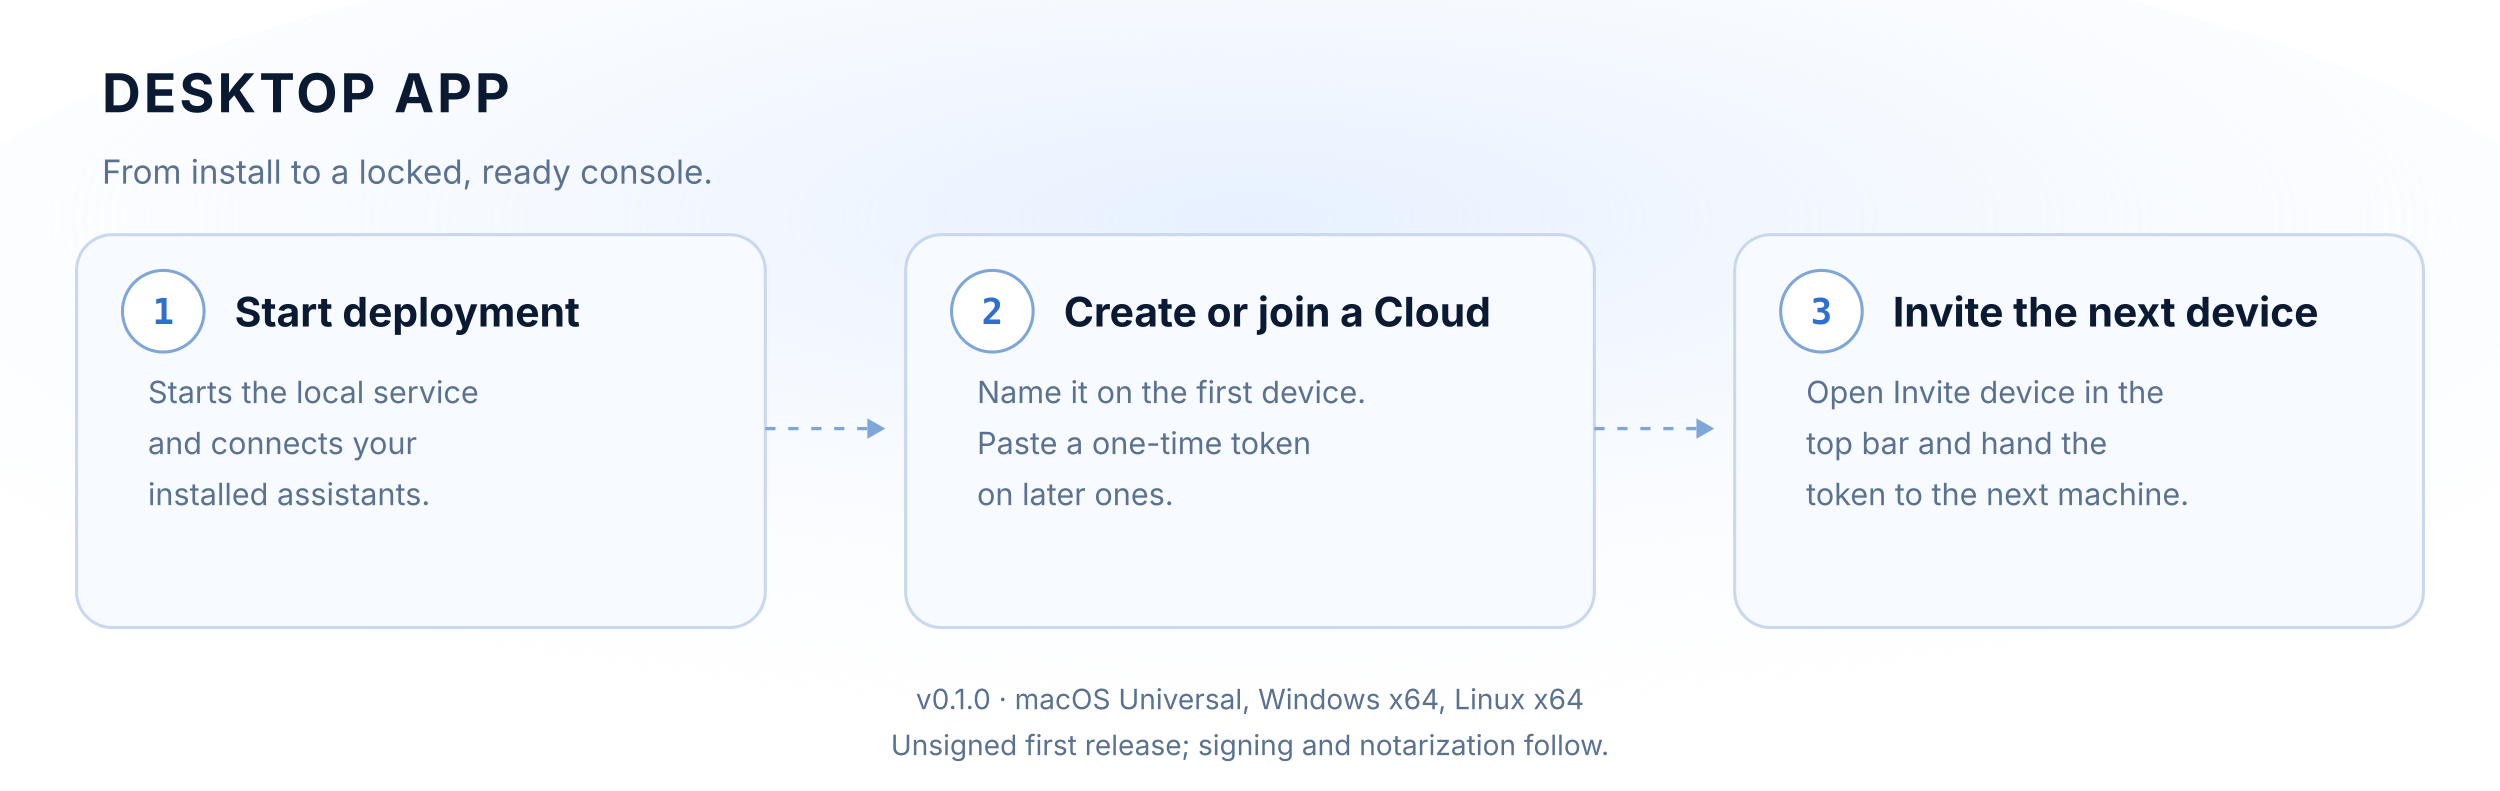
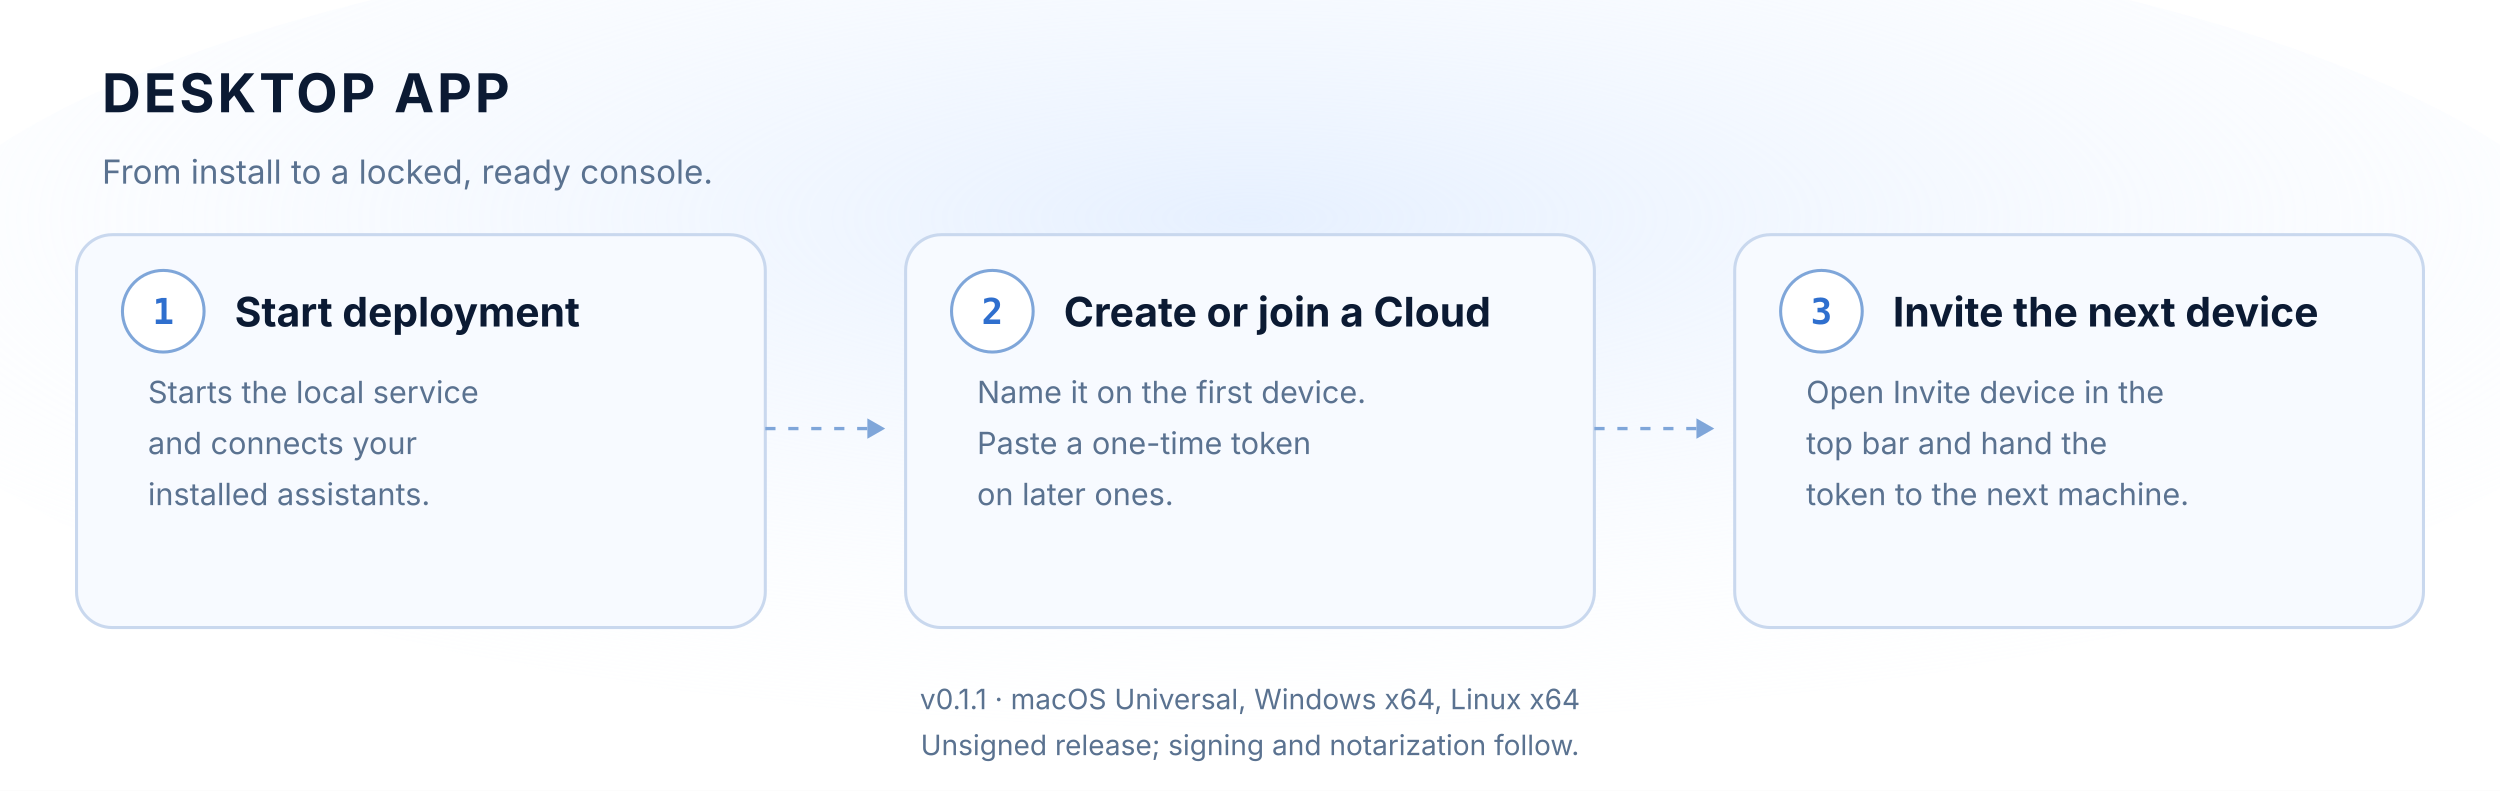
<svg xmlns="http://www.w3.org/2000/svg" width="980" height="310" viewBox="0 0 980 310" role="img" aria-label="DESKTOP APP">
  <defs>
    <radialGradient id="glow" cx="50%" cy="38%" r="72%">
      <stop offset="0%" stop-color="#dceaff" stop-opacity="0.7" />
      <stop offset="100%" stop-color="#ffffff" stop-opacity="0" />
    </radialGradient>
  </defs>
  <rect width="980" height="310" fill="#ffffff" />
  <ellipse cx="490" cy="124" rx="539" ry="161.2" fill="url(#glow)" />
  <text x="40" y="44" font-family="'SF Pro Display','Segoe UI',ui-sans-serif,system-ui,sans-serif" font-size="21" fill="#0b1a33" font-weight="700" letter-spacing="1.2">DESKTOP APP</text>
  <text x="40" y="72" font-family="'SF Pro Text','Segoe UI',ui-sans-serif,system-ui,sans-serif" font-size="13" fill="#5a7290">From install to a locked, ready console.</text>
  <rect x="30" y="92" width="270" height="154" rx="14" fill="#f7faff" stroke="#c9d8ee" stroke-width="1.2" />
  <circle cx="64" cy="122" r="16" fill="#ffffff" stroke="#7fa6d9" stroke-width="1.2" />
  <text x="64" y="127" font-family="'SF Mono','Cascadia Code','Source Code Pro',Consolas,monospace" font-size="14" fill="#2f6fce" font-weight="700" text-anchor="middle">1</text>
  <text x="92" y="128" font-family="'SF Pro Text','Segoe UI',ui-sans-serif,system-ui,sans-serif" font-size="16" fill="#0b1a33" font-weight="700">Start deployment</text>
  <text x="58" y="158" font-family="'SF Pro Text','Segoe UI',ui-sans-serif,system-ui,sans-serif" font-size="12" fill="#5a7290">Starts the local service</text>
  <text x="58" y="178" font-family="'SF Pro Text','Segoe UI',ui-sans-serif,system-ui,sans-serif" font-size="12" fill="#5a7290">and connects your</text>
  <text x="58" y="198" font-family="'SF Pro Text','Segoe UI',ui-sans-serif,system-ui,sans-serif" font-size="12" fill="#5a7290">installed assistants.</text>
  <rect x="355" y="92" width="270" height="154" rx="14" fill="#f7faff" stroke="#c9d8ee" stroke-width="1.2" />
  <circle cx="389" cy="122" r="16" fill="#ffffff" stroke="#7fa6d9" stroke-width="1.2" />
  <text x="389" y="127" font-family="'SF Mono','Cascadia Code','Source Code Pro',Consolas,monospace" font-size="14" fill="#2f6fce" font-weight="700" text-anchor="middle">2</text>
  <text x="417" y="128" font-family="'SF Pro Text','Segoe UI',ui-sans-serif,system-ui,sans-serif" font-size="16" fill="#0b1a33" font-weight="700">Create or join a Cloud</text>
  <text x="383" y="158" font-family="'SF Pro Text','Segoe UI',ui-sans-serif,system-ui,sans-serif" font-size="12" fill="#5a7290">Name it on the first device.</text>
  <text x="383" y="178" font-family="'SF Pro Text','Segoe UI',ui-sans-serif,system-ui,sans-serif" font-size="12" fill="#5a7290">Paste a one-time token</text>
  <text x="383" y="198" font-family="'SF Pro Text','Segoe UI',ui-sans-serif,system-ui,sans-serif" font-size="12" fill="#5a7290">on later ones.</text>
  <rect x="680" y="92" width="270" height="154" rx="14" fill="#f7faff" stroke="#c9d8ee" stroke-width="1.2" />
  <circle cx="714" cy="122" r="16" fill="#ffffff" stroke="#7fa6d9" stroke-width="1.2" />
  <text x="714" y="127" font-family="'SF Mono','Cascadia Code','Source Code Pro',Consolas,monospace" font-size="14" fill="#2f6fce" font-weight="700" text-anchor="middle">3</text>
  <text x="742" y="128" font-family="'SF Pro Text','Segoe UI',ui-sans-serif,system-ui,sans-serif" font-size="16" fill="#0b1a33" font-weight="700">Invite the next device</text>
  <text x="708" y="158" font-family="'SF Pro Text','Segoe UI',ui-sans-serif,system-ui,sans-serif" font-size="12" fill="#5a7290">Open Invite device in the</text>
  <text x="708" y="178" font-family="'SF Pro Text','Segoe UI',ui-sans-serif,system-ui,sans-serif" font-size="12" fill="#5a7290">top bar and hand the</text>
  <text x="708" y="198" font-family="'SF Pro Text','Segoe UI',ui-sans-serif,system-ui,sans-serif" font-size="12" fill="#5a7290">token to the next machine.</text>
  <path d="M300,168 L345,168" stroke="#7fa6d9" stroke-width="1.3" stroke-dasharray="4 5" fill="none" />
  <path d="M340,164 L347,168 L340,172" fill="#7fa6d9" />
  <path d="M625,168 L670,168" stroke="#7fa6d9" stroke-width="1.3" stroke-dasharray="4 5" fill="none" />
  <path d="M665,164 L672,168 L665,172" fill="#7fa6d9" />
-   <text x="490" y="278" font-family="'SF Pro Text','Segoe UI',ui-sans-serif,system-ui,sans-serif" font-size="11" fill="#5a7290" text-anchor="middle">v0.1.0 · macOS Universal, Windows x64, Linux x64</text>
-   <text x="490" y="296" font-family="'SF Pro Text','Segoe UI',ui-sans-serif,system-ui,sans-serif" font-size="11" fill="#5a7290" text-anchor="middle">Unsigned first release; signing and notarization follow.</text>
+   <text x="490" y="278" font-family="'SF Pro Text','Segoe UI',ui-sans-serif,system-ui,sans-serif" font-size="11" fill="#5a7290" text-anchor="middle">v0.1.1 · macOS Universal, Windows x64, Linux x64</text>
+   <text x="490" y="296" font-family="'SF Pro Text','Segoe UI',ui-sans-serif,system-ui,sans-serif" font-size="11" fill="#5a7290" text-anchor="middle">Unsigned release; signing and notarization follow.</text>
</svg>
